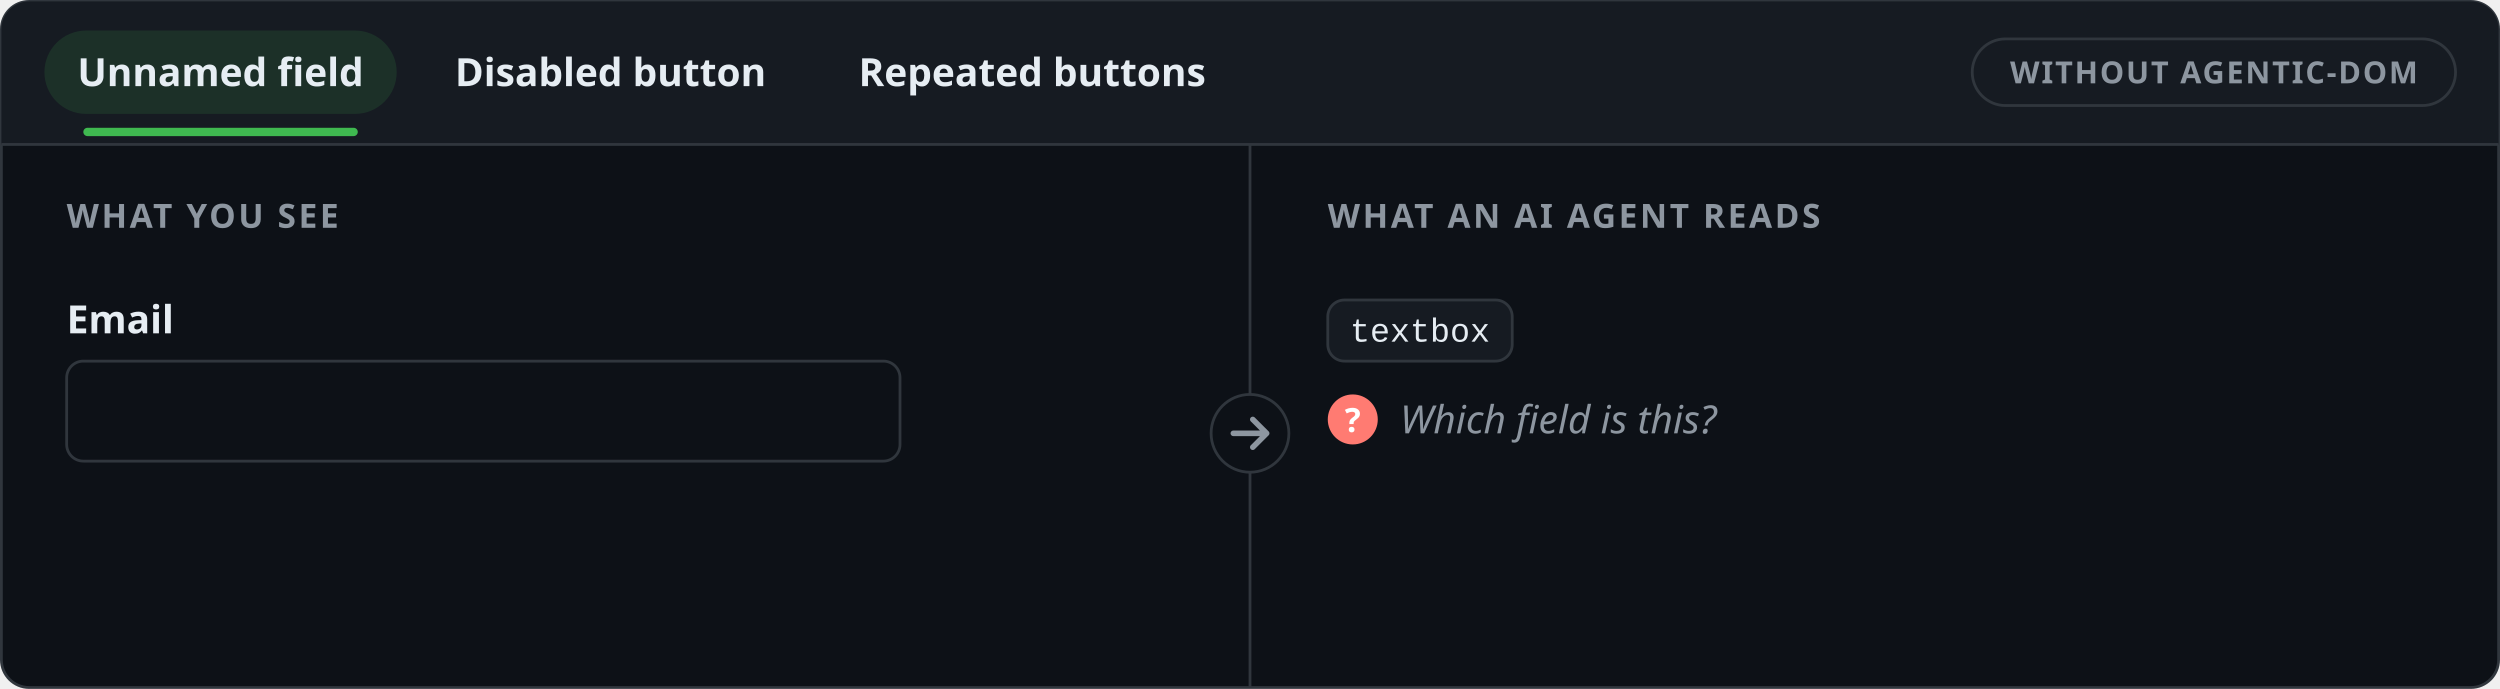
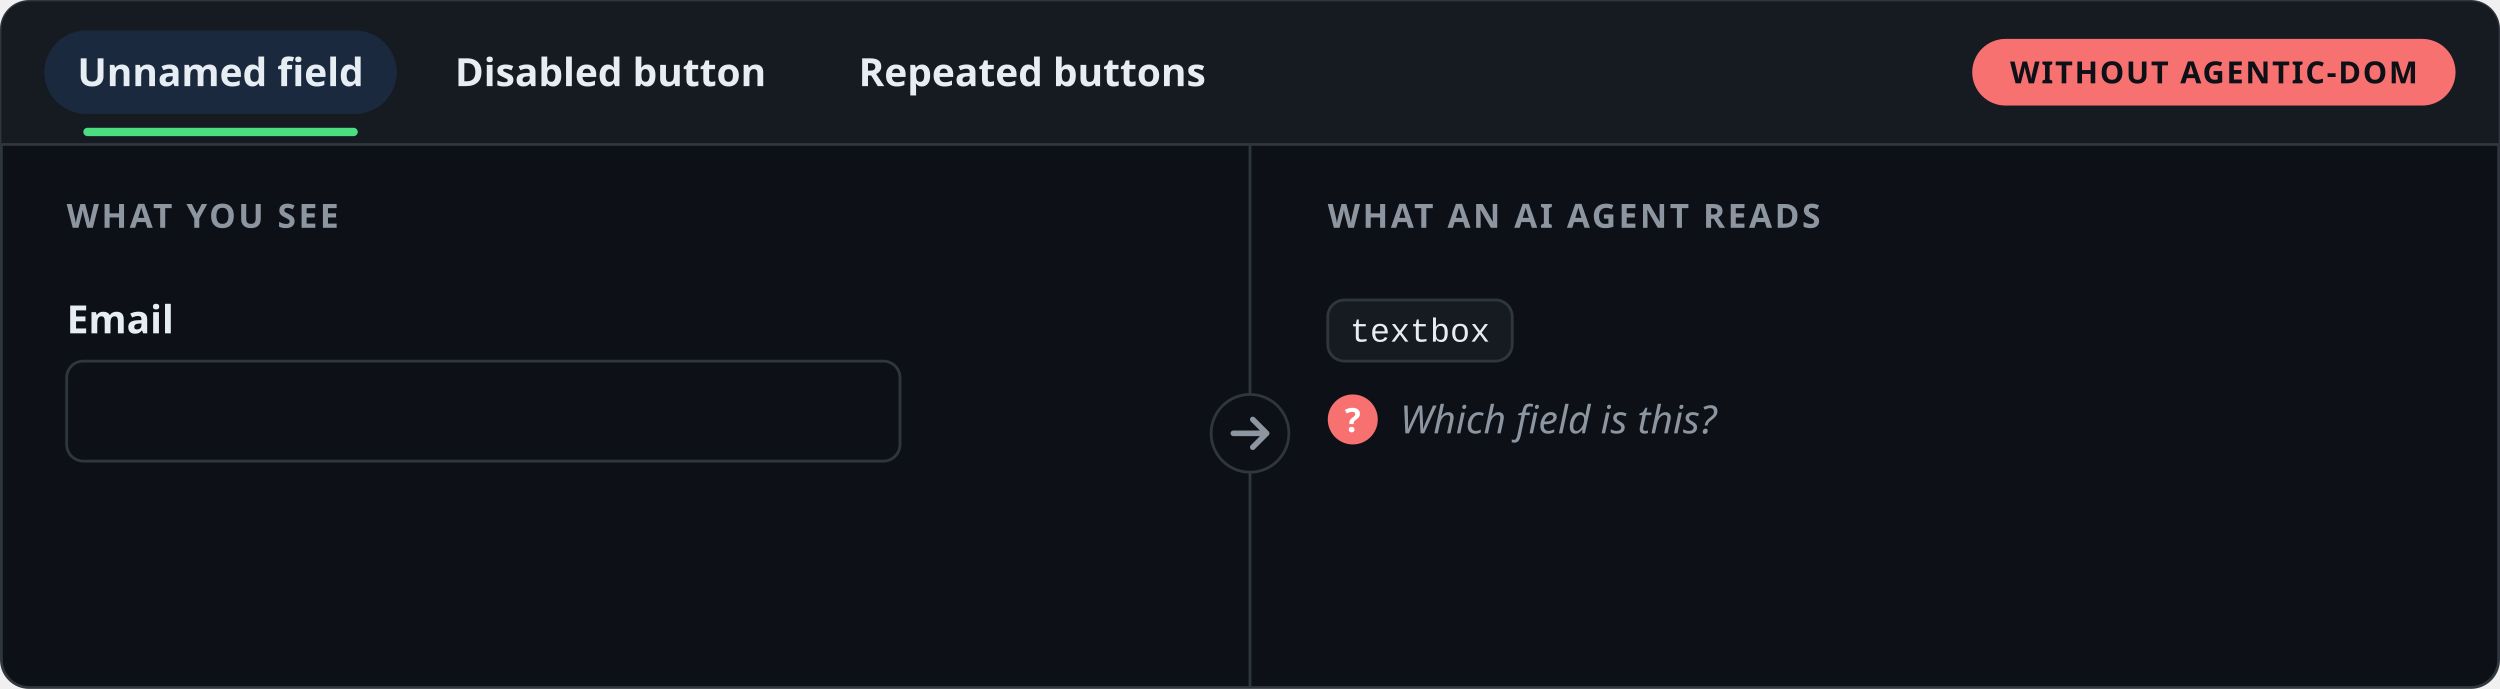
<svg xmlns="http://www.w3.org/2000/svg" width="900" height="248" viewBox="0 0 900 248">
-   <style>.cd{font:12px ui-monospace,SFMono-Regular,Menlo,Consolas,'Liberation Mono',monospace;fill:#e6edf3}.n{font:13px -apple-system,BlinkMacSystemFont,'Segoe UI','Noto Sans',Helvetica,Arial,sans-serif;fill:#8d96a0}.q{font:italic 14px -apple-system,BlinkMacSystemFont,'Segoe UI','Noto Sans',Helvetica,Arial,sans-serif;fill:#8d96a0}.a{font:700 14px -apple-system,BlinkMacSystemFont,'Segoe UI','Noto Sans',Helvetica,Arial,sans-serif;fill:#3fb950}.qi{font:700 12px -apple-system,BlinkMacSystemFont,'Segoe UI','Noto Sans',Helvetica,Arial,sans-serif;fill:#ffffff}.k{font:700 12px -apple-system,BlinkMacSystemFont,'Segoe UI','Noto Sans',Helvetica,Arial,sans-serif;letter-spacing:.08em;fill:#8d96a0}.ul{font:600 14px -apple-system,BlinkMacSystemFont,'Segoe UI','Noto Sans',Helvetica,Arial,sans-serif;fill:#e6edf3}.um{font:13px -apple-system,BlinkMacSystemFont,'Segoe UI','Noto Sans',Helvetica,Arial,sans-serif;fill:#8d96a0}.ub{font:600 14px -apple-system,BlinkMacSystemFont,'Segoe UI','Noto Sans',Helvetica,Arial,sans-serif;fill:#8d96a0;opacity:.6}.ue{font:600 13px -apple-system,BlinkMacSystemFont,'Segoe UI','Noto Sans',Helvetica,Arial,sans-serif;fill:#e6edf3}.pw{font:700 11px -apple-system,BlinkMacSystemFont,'Segoe UI','Noto Sans',Helvetica,Arial,sans-serif;letter-spacing:.06em;fill:#0d1117}.po{font:700 11px -apple-system,BlinkMacSystemFont,'Segoe UI','Noto Sans',Helvetica,Arial,sans-serif;letter-spacing:.06em;fill:#8d96a0}.tab{font:600 14px -apple-system,BlinkMacSystemFont,'Segoe UI','Noto Sans',Helvetica,Arial,sans-serif;fill:#e6edf3}@keyframes s0{0%,0.00%{opacity:0}1.00%,32.33%{opacity:1}33.33%,100%{opacity:0}}@keyframes s1{0%,0.00%{opacity:0}1.00%,15.67%{opacity:1}16.67%,100%{opacity:0}}@keyframes s2{0%,16.67%{opacity:0}17.67%,32.33%{opacity:1}33.33%,100%{opacity:0}}@keyframes s3{0%,33.33%{opacity:0}34.33%,49.00%{opacity:1}50.00%,100%{opacity:0}}@keyframes s4{0%,50.00%{opacity:0}51.00%,65.67%{opacity:1}66.67%,100%{opacity:0}}@keyframes s5{0%,66.67%{opacity:0}67.67%,99.00%{opacity:1}100.00%,100%{opacity:0}}@keyframes s6{0%,66.67%{opacity:0}67.67%,82.33%{opacity:1}83.33%,100%{opacity:0}}@keyframes s7{0%,83.33%{opacity:0}84.33%,99.00%{opacity:1}100.00%,100%{opacity:0}}@keyframes u0{0%,0.00%{transform:scaleX(0)}33.33%,100%{transform:scaleX(1)}}@keyframes s8{0%,0.00%{opacity:0}1.00%,32.33%{opacity:1}33.33%,100%{opacity:0}}@keyframes u1{0%,33.33%{transform:scaleX(0)}66.67%,100%{transform:scaleX(1)}}@keyframes s9{0%,33.33%{opacity:0}34.33%,65.67%{opacity:1}66.67%,100%{opacity:0}}@keyframes u2{0%,66.67%{transform:scaleX(0)}100.00%,100%{transform:scaleX(1)}}@keyframes s10{0%,66.67%{opacity:0}67.67%,99.00%{opacity:1}100.00%,100%{opacity:0}}</style>
+   <style>.cd{font:12px ui-monospace,SFMono-Regular,Menlo,Consolas,'Liberation Mono',monospace;fill:#e6edf3}.n{font:13px -apple-system,BlinkMacSystemFont,'Segoe UI','Noto Sans',Helvetica,Arial,sans-serif;fill:#8d96a0}.q{font:italic 14px -apple-system,BlinkMacSystemFont,'Segoe UI','Noto Sans',Helvetica,Arial,sans-serif;fill:#8d96a0}.a{font:700 14px -apple-system,BlinkMacSystemFont,'Segoe UI','Noto Sans',Helvetica,Arial,sans-serif;fill:#4ade80}.qi{font:700 12px -apple-system,BlinkMacSystemFont,'Segoe UI','Noto Sans',Helvetica,Arial,sans-serif;fill:#ffffff}.k{font:700 12px -apple-system,BlinkMacSystemFont,'Segoe UI','Noto Sans',Helvetica,Arial,sans-serif;letter-spacing:.08em;fill:#8d96a0}.ul{font:600 14px -apple-system,BlinkMacSystemFont,'Segoe UI','Noto Sans',Helvetica,Arial,sans-serif;fill:#e6edf3}.um{font:13px -apple-system,BlinkMacSystemFont,'Segoe UI','Noto Sans',Helvetica,Arial,sans-serif;fill:#8d96a0}.ub{font:600 14px -apple-system,BlinkMacSystemFont,'Segoe UI','Noto Sans',Helvetica,Arial,sans-serif;fill:#8d96a0;opacity:.6}.ue{font:600 13px -apple-system,BlinkMacSystemFont,'Segoe UI','Noto Sans',Helvetica,Arial,sans-serif;fill:#e6edf3}.pw{font:700 11px -apple-system,BlinkMacSystemFont,'Segoe UI','Noto Sans',Helvetica,Arial,sans-serif;letter-spacing:.06em;fill:#0d1117}.tab{font:600 14px -apple-system,BlinkMacSystemFont,'Segoe UI','Noto Sans',Helvetica,Arial,sans-serif;fill:#e6edf3}@keyframes s0{0%,0.00%{opacity:0}1.00%,32.33%{opacity:1}33.33%,100%{opacity:0}}@keyframes s1{0%,0.00%{opacity:0}1.00%,15.67%{opacity:1}16.67%,100%{opacity:0}}@keyframes s2{0%,16.67%{opacity:0}17.67%,32.33%{opacity:1}33.33%,100%{opacity:0}}@keyframes s3{0%,33.33%{opacity:0}34.33%,49.00%{opacity:1}50.00%,100%{opacity:0}}@keyframes s4{0%,50.00%{opacity:0}51.00%,65.67%{opacity:1}66.67%,100%{opacity:0}}@keyframes s5{0%,66.67%{opacity:0}67.67%,99.00%{opacity:1}100.00%,100%{opacity:0}}@keyframes s6{0%,66.67%{opacity:0}67.67%,82.33%{opacity:1}83.33%,100%{opacity:0}}@keyframes s7{0%,83.33%{opacity:0}84.33%,99.00%{opacity:1}100.00%,100%{opacity:0}}@keyframes u0{0%,0.00%{transform:scaleX(0)}33.33%,100%{transform:scaleX(1)}}@keyframes s8{0%,0.00%{opacity:0}1.00%,32.33%{opacity:1}33.33%,100%{opacity:0}}@keyframes u1{0%,33.33%{transform:scaleX(0)}66.67%,100%{transform:scaleX(1)}}@keyframes s9{0%,33.33%{opacity:0}34.33%,65.67%{opacity:1}66.67%,100%{opacity:0}}@keyframes u2{0%,66.67%{transform:scaleX(0)}100.00%,100%{transform:scaleX(1)}}@keyframes s10{0%,66.67%{opacity:0}67.67%,99.00%{opacity:1}100.00%,100%{opacity:0}}</style>
  <rect x="0.5" y="0.5" width="899" height="247" rx="10" fill="#0d1117" stroke="#30363d" />
  <path d="M0.5 52V10.5a10 10 0 0 1 10-10h879a10 10 0 0 1 10 10V52z" fill="#161b22" />
  <path d="M0.5 52H899.5M450 52V247.5" stroke="#30363d" />
  <text class="k" x="24" y="82">WHAT YOU SEE</text>
  <text class="k" x="478" y="82">WHAT AN AI AGENT READS</text>
  <circle cx="450" cy="156" r="14" fill="#0d1117" stroke="#30363d" />
  <path d="M444 156H456m-5-5l5 5-5 5" fill="none" stroke="#8d96a0" stroke-width="2" stroke-linecap="round" stroke-linejoin="round" />
  <g style="animation:s0 48s infinite">
    <text class="ul" x="24" y="120">Email</text>
    <rect x="24" y="130" width="300" height="36" rx="6" fill="#0d1117" stroke="#30363d" />
  </g>
  <g style="animation:s1 48s infinite">
-     <rect x="710" y="14" width="174" height="24" rx="12" fill="#161b22" stroke="#30363d" />
-     <text class="po" x="797" y="30" text-anchor="middle">WITHOUT AGENTIC-DOM</text>
+     <rect x="710" y="14" width="174" height="24" rx="12" fill="#f87171" />
+     <text class="pw" x="797" y="30" text-anchor="middle">WITHOUT AGENTIC-DOM</text>
    <rect x="478" y="108" width="66.4" height="22" rx="6" fill="#161b22" stroke="#30363d" />
    <text class="cd" x="486" y="123">textbox</text>
-     <circle cx="487" cy="151" r="9" fill="#ff7b72" />
+     <circle cx="487" cy="151" r="9" fill="#f87171" />
    <text class="qi" x="487" y="155.5" text-anchor="middle">?</text>
    <text class="q" x="504" y="156">Which field is this?</text>
  </g>
  <g style="opacity:0;animation:s2 48s infinite">
-     <rect x="734" y="14" width="150" height="24" rx="12" fill="#3fb950" />
+     <rect x="734" y="14" width="150" height="24" rx="12" fill="#4ade80" />
    <text class="pw" x="809" y="30" text-anchor="middle">WITH AGENTIC-DOM</text>
-     <rect x="0.5" y="0.5" width="899" height="247" rx="10" fill="none" stroke="#3fb950" stroke-width="1.5" />
+     <rect x="0.5" y="0.5" width="899" height="247" rx="10" fill="none" stroke="#4ade80" stroke-width="1.5" />
    <rect x="478" y="108" width="124" height="22" rx="6" fill="#161b22" stroke="#30363d" />
    <text class="cd" x="486" y="123">textbox "Email"</text>
-     <circle cx="487" cy="151" r="9" fill="#3fb950" />
+     <circle cx="487" cy="151" r="9" fill="#4ade80" />
    <path d="M482.5 151l3 3 6-6.5" fill="none" stroke="#ffffff" stroke-width="2.2" stroke-linecap="round" stroke-linejoin="round" />
    <text class="a" x="504" y="156">The email field.</text>
  </g>
  <g style="opacity:0;animation:s3 48s infinite">
-     <rect x="710" y="14" width="174" height="24" rx="12" fill="#161b22" stroke="#30363d" />
-     <text class="po" x="797" y="30" text-anchor="middle">WITHOUT AGENTIC-DOM</text>
+     <rect x="710" y="14" width="174" height="24" rx="12" fill="#f87171" />
+     <text class="pw" x="797" y="30" text-anchor="middle">WITHOUT AGENTIC-DOM</text>
    <rect x="478" y="108" width="102.4" height="22" rx="6" fill="#161b22" stroke="#30363d" />
    <text class="cd" x="486" y="123">button "Pay"</text>
    <text class="n" x="588.4" y="123">disabled</text>
-     <circle cx="487" cy="151" r="9" fill="#ff7b72" />
+     <circle cx="487" cy="151" r="9" fill="#f87171" />
    <text class="qi" x="487" y="155.5" text-anchor="middle">?</text>
    <text class="q" x="504" y="156">Why can't I pay?</text>
    <rect x="24" y="116" width="120" height="38" rx="6" fill="#161b22" stroke="#30363d" />
    <text class="ub" x="84" y="140" text-anchor="middle">Pay</text>
  </g>
  <g style="opacity:0;animation:s4 48s infinite">
-     <rect x="734" y="14" width="150" height="24" rx="12" fill="#3fb950" />
+     <rect x="734" y="14" width="150" height="24" rx="12" fill="#4ade80" />
    <text class="pw" x="809" y="30" text-anchor="middle">WITH AGENTIC-DOM</text>
-     <rect x="0.5" y="0.5" width="899" height="247" rx="10" fill="none" stroke="#3fb950" stroke-width="1.5" />
+     <rect x="0.5" y="0.5" width="899" height="247" rx="10" fill="none" stroke="#4ade80" stroke-width="1.5" />
    <rect x="478" y="108" width="102.4" height="22" rx="6" fill="#161b22" stroke="#30363d" />
    <text class="cd" x="486" y="123">button "Pay"</text>
    <text class="n" x="588.4" y="123">disabled · "Add a card to pay."</text>
-     <circle cx="487" cy="151" r="9" fill="#3fb950" />
+     <circle cx="487" cy="151" r="9" fill="#4ade80" />
    <path d="M482.5 151l3 3 6-6.5" fill="none" stroke="#ffffff" stroke-width="2.2" stroke-linecap="round" stroke-linejoin="round" />
    <text class="a" x="504" y="156">Add a card first.</text>
    <rect x="24" y="116" width="120" height="38" rx="6" fill="#161b22" stroke="#30363d" />
    <text class="ub" x="84" y="140" text-anchor="middle">Pay</text>
    <text class="um" x="24" y="184">Add a card to pay.</text>
  </g>
  <g style="opacity:0;animation:s5 48s infinite">
    <text class="ul" x="24" y="123">Ana</text>
    <rect x="322" y="103" width="80" height="30" rx="6" fill="#161b22" stroke="#30363d" />
    <text class="ue" x="362" y="123" text-anchor="middle">Edit</text>
    <path d="M24 140H402" stroke="#30363d" />
    <text class="ul" x="24" y="167">Ben</text>
    <rect x="322" y="147" width="80" height="30" rx="6" fill="#161b22" stroke="#30363d" />
    <text class="ue" x="362" y="167" text-anchor="middle">Edit</text>
    <path d="M24 184H402" stroke="#30363d" />
    <text class="ul" x="24" y="211">Carl</text>
    <rect x="322" y="191" width="80" height="30" rx="6" fill="#161b22" stroke="#30363d" />
    <text class="ue" x="362" y="211" text-anchor="middle">Edit</text>
  </g>
  <g style="opacity:0;animation:s6 48s infinite">
-     <rect x="710" y="14" width="174" height="24" rx="12" fill="#161b22" stroke="#30363d" />
-     <text class="po" x="797" y="30" text-anchor="middle">WITHOUT AGENTIC-DOM</text>
+     <rect x="710" y="14" width="174" height="24" rx="12" fill="#f87171" />
+     <text class="pw" x="797" y="30" text-anchor="middle">WITHOUT AGENTIC-DOM</text>
    <rect x="478" y="108" width="109.6" height="22" rx="6" fill="#161b22" stroke="#30363d" />
    <text class="cd" x="486" y="123">button "Edit"</text>
    <rect x="478" y="136" width="109.6" height="22" rx="6" fill="#161b22" stroke="#30363d" />
    <text class="cd" x="486" y="151">button "Edit"</text>
    <rect x="478" y="164" width="109.6" height="22" rx="6" fill="#161b22" stroke="#30363d" />
    <text class="cd" x="486" y="179">button "Edit"</text>
-     <circle cx="487" cy="207" r="9" fill="#ff7b72" />
+     <circle cx="487" cy="207" r="9" fill="#f87171" />
    <text class="qi" x="487" y="211.5" text-anchor="middle">?</text>
    <text class="q" x="504" y="212">Which one is Ben's?</text>
  </g>
  <g style="opacity:0;animation:s7 48s infinite">
-     <rect x="734" y="14" width="150" height="24" rx="12" fill="#3fb950" />
+     <rect x="734" y="14" width="150" height="24" rx="12" fill="#4ade80" />
    <text class="pw" x="809" y="30" text-anchor="middle">WITH AGENTIC-DOM</text>
-     <rect x="0.5" y="0.5" width="899" height="247" rx="10" fill="none" stroke="#3fb950" stroke-width="1.5" />
+     <rect x="0.5" y="0.5" width="899" height="247" rx="10" fill="none" stroke="#4ade80" stroke-width="1.5" />
    <rect x="478" y="108" width="138.4" height="22" rx="6" fill="#161b22" stroke="#30363d" />
    <text class="cd" x="486" y="123">button "Edit Ana"</text>
    <rect x="478" y="136" width="138.4" height="22" rx="6" fill="#161b22" stroke="#30363d" />
    <text class="cd" x="486" y="151">button "Edit Ben"</text>
    <rect x="478" y="164" width="145.6" height="22" rx="6" fill="#161b22" stroke="#30363d" />
    <text class="cd" x="486" y="179">button "Edit Carl"</text>
-     <circle cx="487" cy="207" r="9" fill="#3fb950" />
+     <circle cx="487" cy="207" r="9" fill="#4ade80" />
    <path d="M482.5 207l3 3 6-6.5" fill="none" stroke="#ffffff" stroke-width="2.2" stroke-linecap="round" stroke-linejoin="round" />
    <text class="a" x="504" y="212">"Edit Ben".</text>
  </g>
  <g style="animation:s8 48s infinite">
-     <rect x="16" y="11" width="126.8" height="30" rx="15" fill="#3fb950" opacity=".14" />
-     <rect x="30" y="46" width="98.8" height="3" rx="1.5" fill="#3fb950" style="transform-box:fill-box;transform-origin:left;animation:u0 48s linear infinite" />
+     <rect x="16" y="11" width="126.8" height="30" rx="15" fill="#3b82f6" opacity=".14" />
+     <rect x="30" y="46" width="98.8" height="3" rx="1.5" fill="#4ade80" style="transform-box:fill-box;transform-origin:left;animation:u0 48s linear infinite" />
  </g>
  <text class="tab" x="79.4" y="31" text-anchor="middle">Unnamed field</text>
  <g style="opacity:0;animation:s9 48s infinite">
-     <rect x="148.8" y="11" width="142" height="30" rx="15" fill="#3fb950" opacity=".14" />
-     <rect x="162.8" y="46" width="114" height="3" rx="1.5" fill="#3fb950" style="transform-box:fill-box;transform-origin:left;animation:u1 48s linear infinite" />
+     <rect x="148.8" y="11" width="142" height="30" rx="15" fill="#3b82f6" opacity=".14" />
+     <rect x="162.8" y="46" width="114" height="3" rx="1.5" fill="#4ade80" style="transform-box:fill-box;transform-origin:left;animation:u1 48s linear infinite" />
  </g>
  <text class="tab" x="219.8" y="31" text-anchor="middle">Disabled button</text>
  <g style="opacity:0;animation:s10 48s infinite">
-     <rect x="296.8" y="11" width="149.6" height="30" rx="15" fill="#3fb950" opacity=".14" />
-     <rect x="310.8" y="46" width="121.6" height="3" rx="1.5" fill="#3fb950" style="transform-box:fill-box;transform-origin:left;animation:u2 48s linear infinite" />
+     <rect x="296.8" y="11" width="149.6" height="30" rx="15" fill="#3b82f6" opacity=".14" />
+     <rect x="310.8" y="46" width="121.6" height="3" rx="1.5" fill="#4ade80" style="transform-box:fill-box;transform-origin:left;animation:u2 48s linear infinite" />
  </g>
  <text class="tab" x="371.6" y="31" text-anchor="middle">Repeated buttons</text>
</svg>
